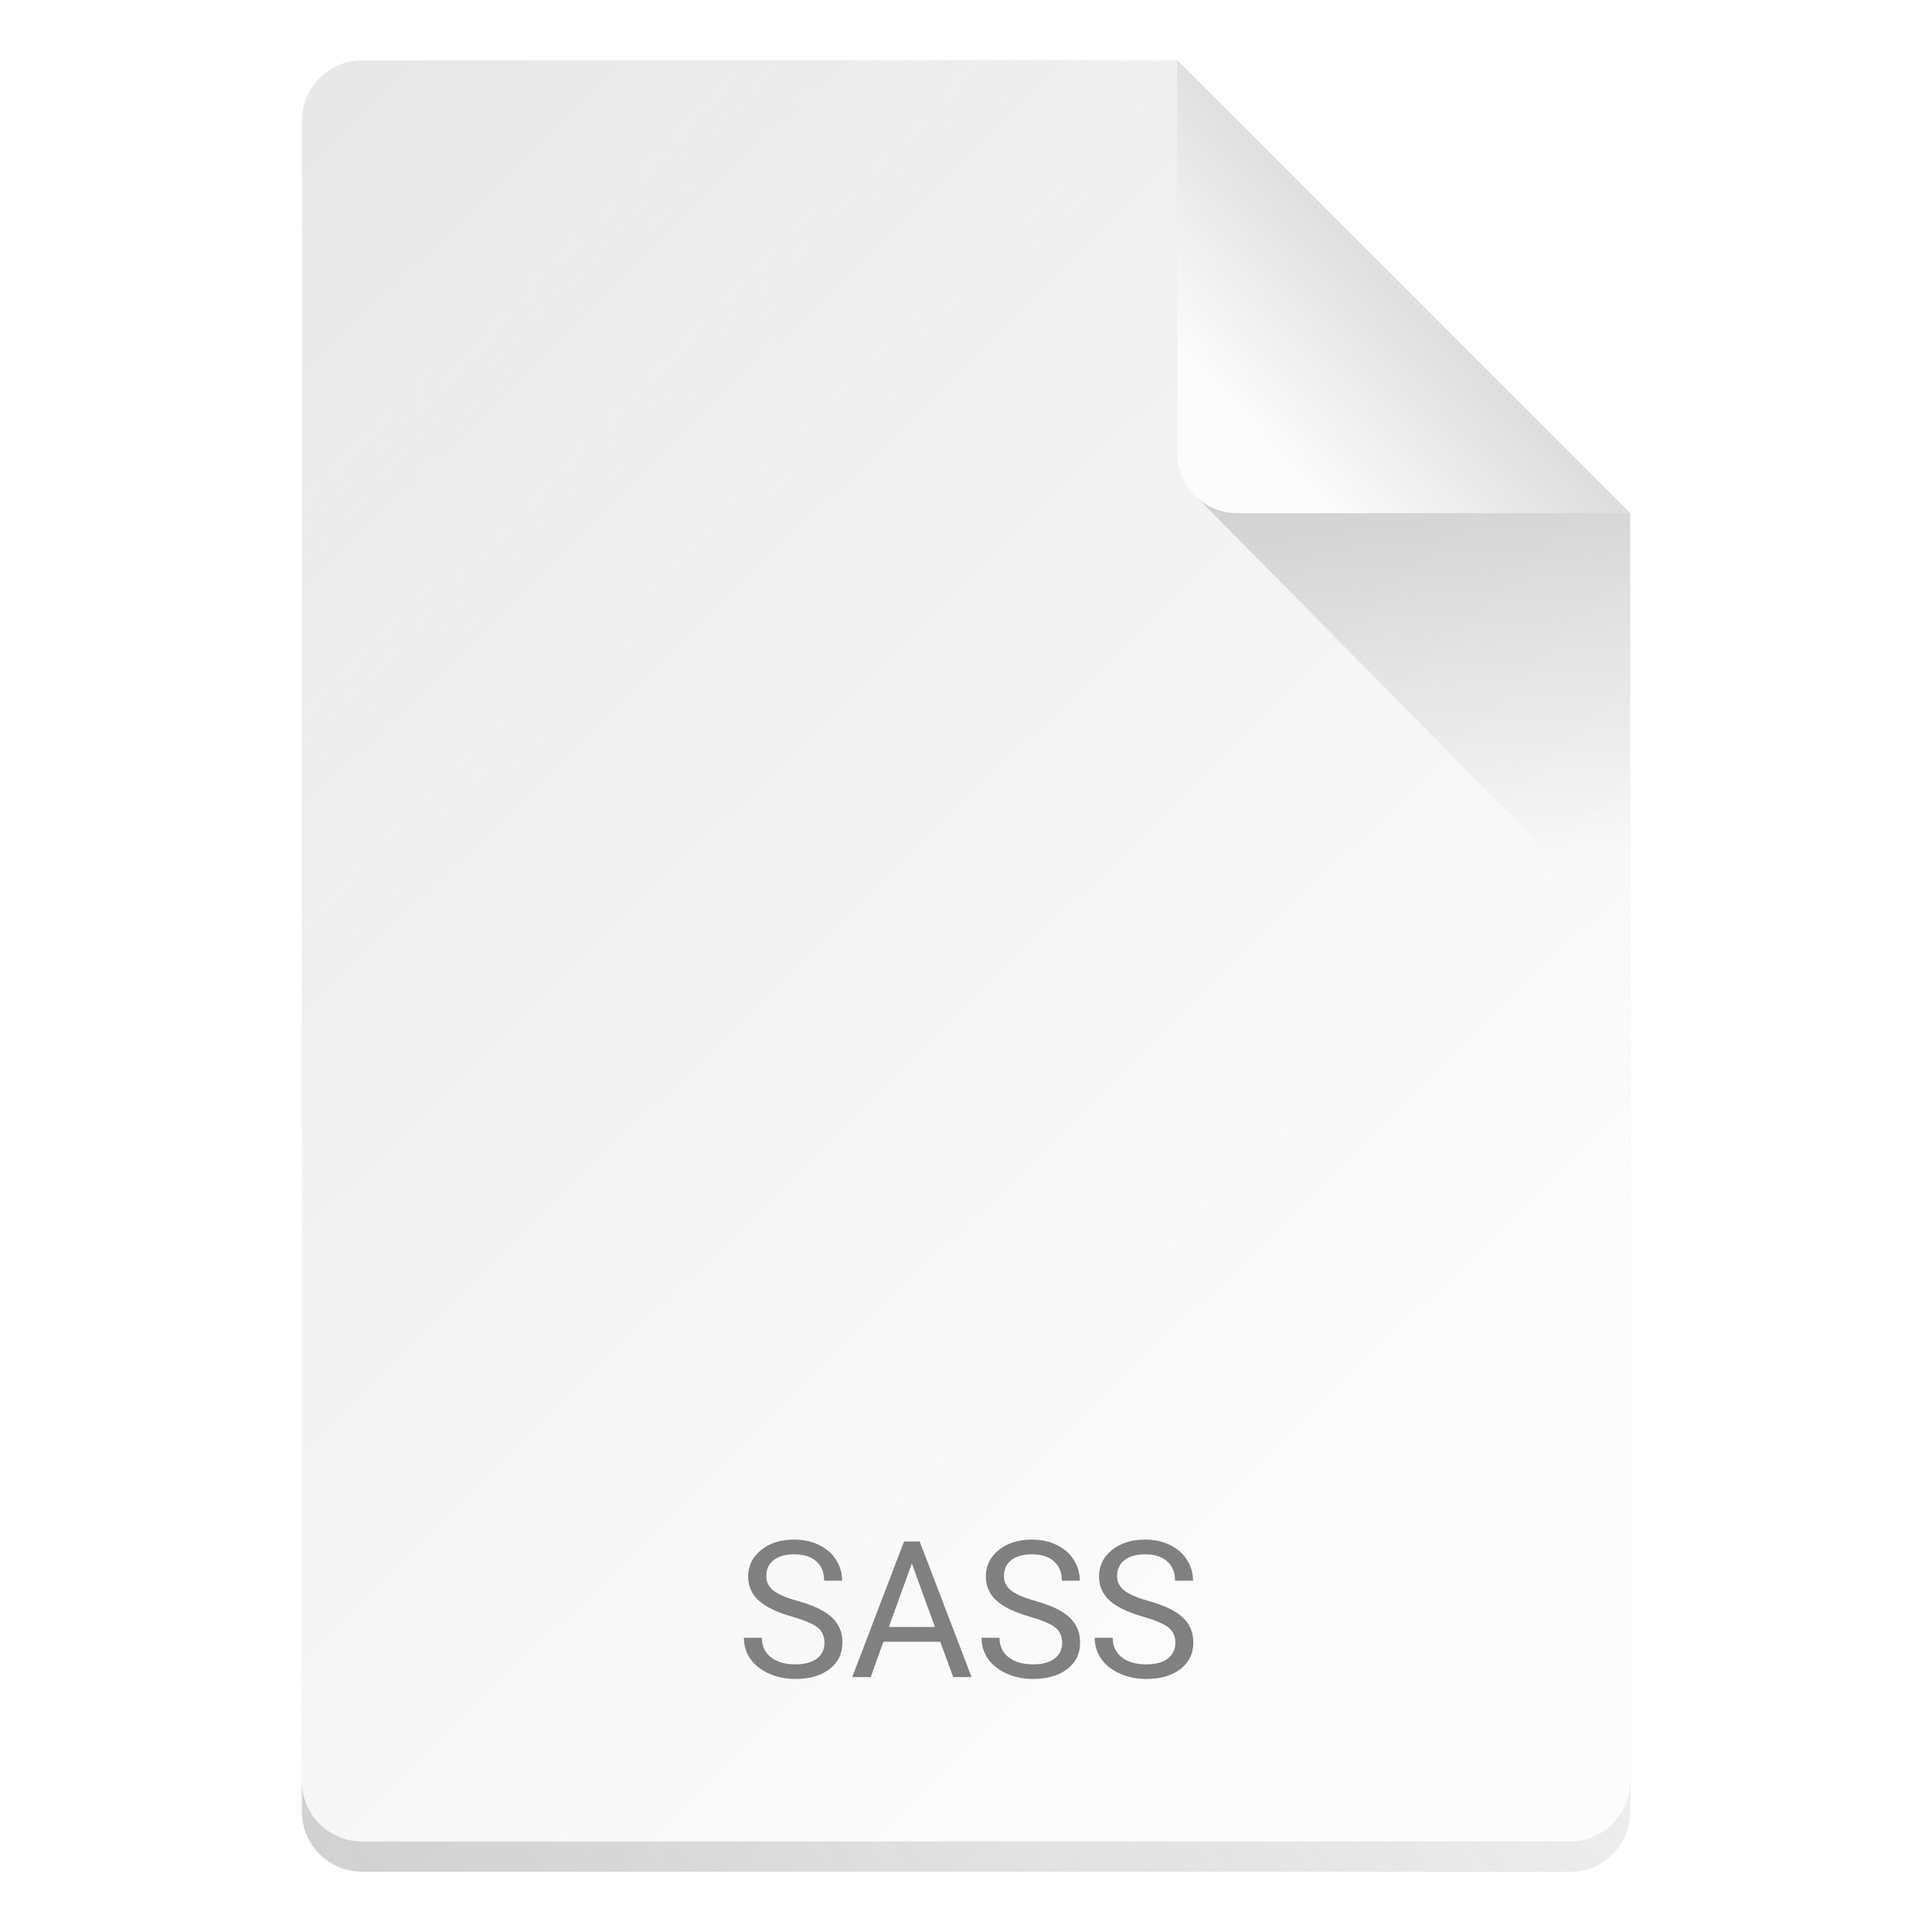
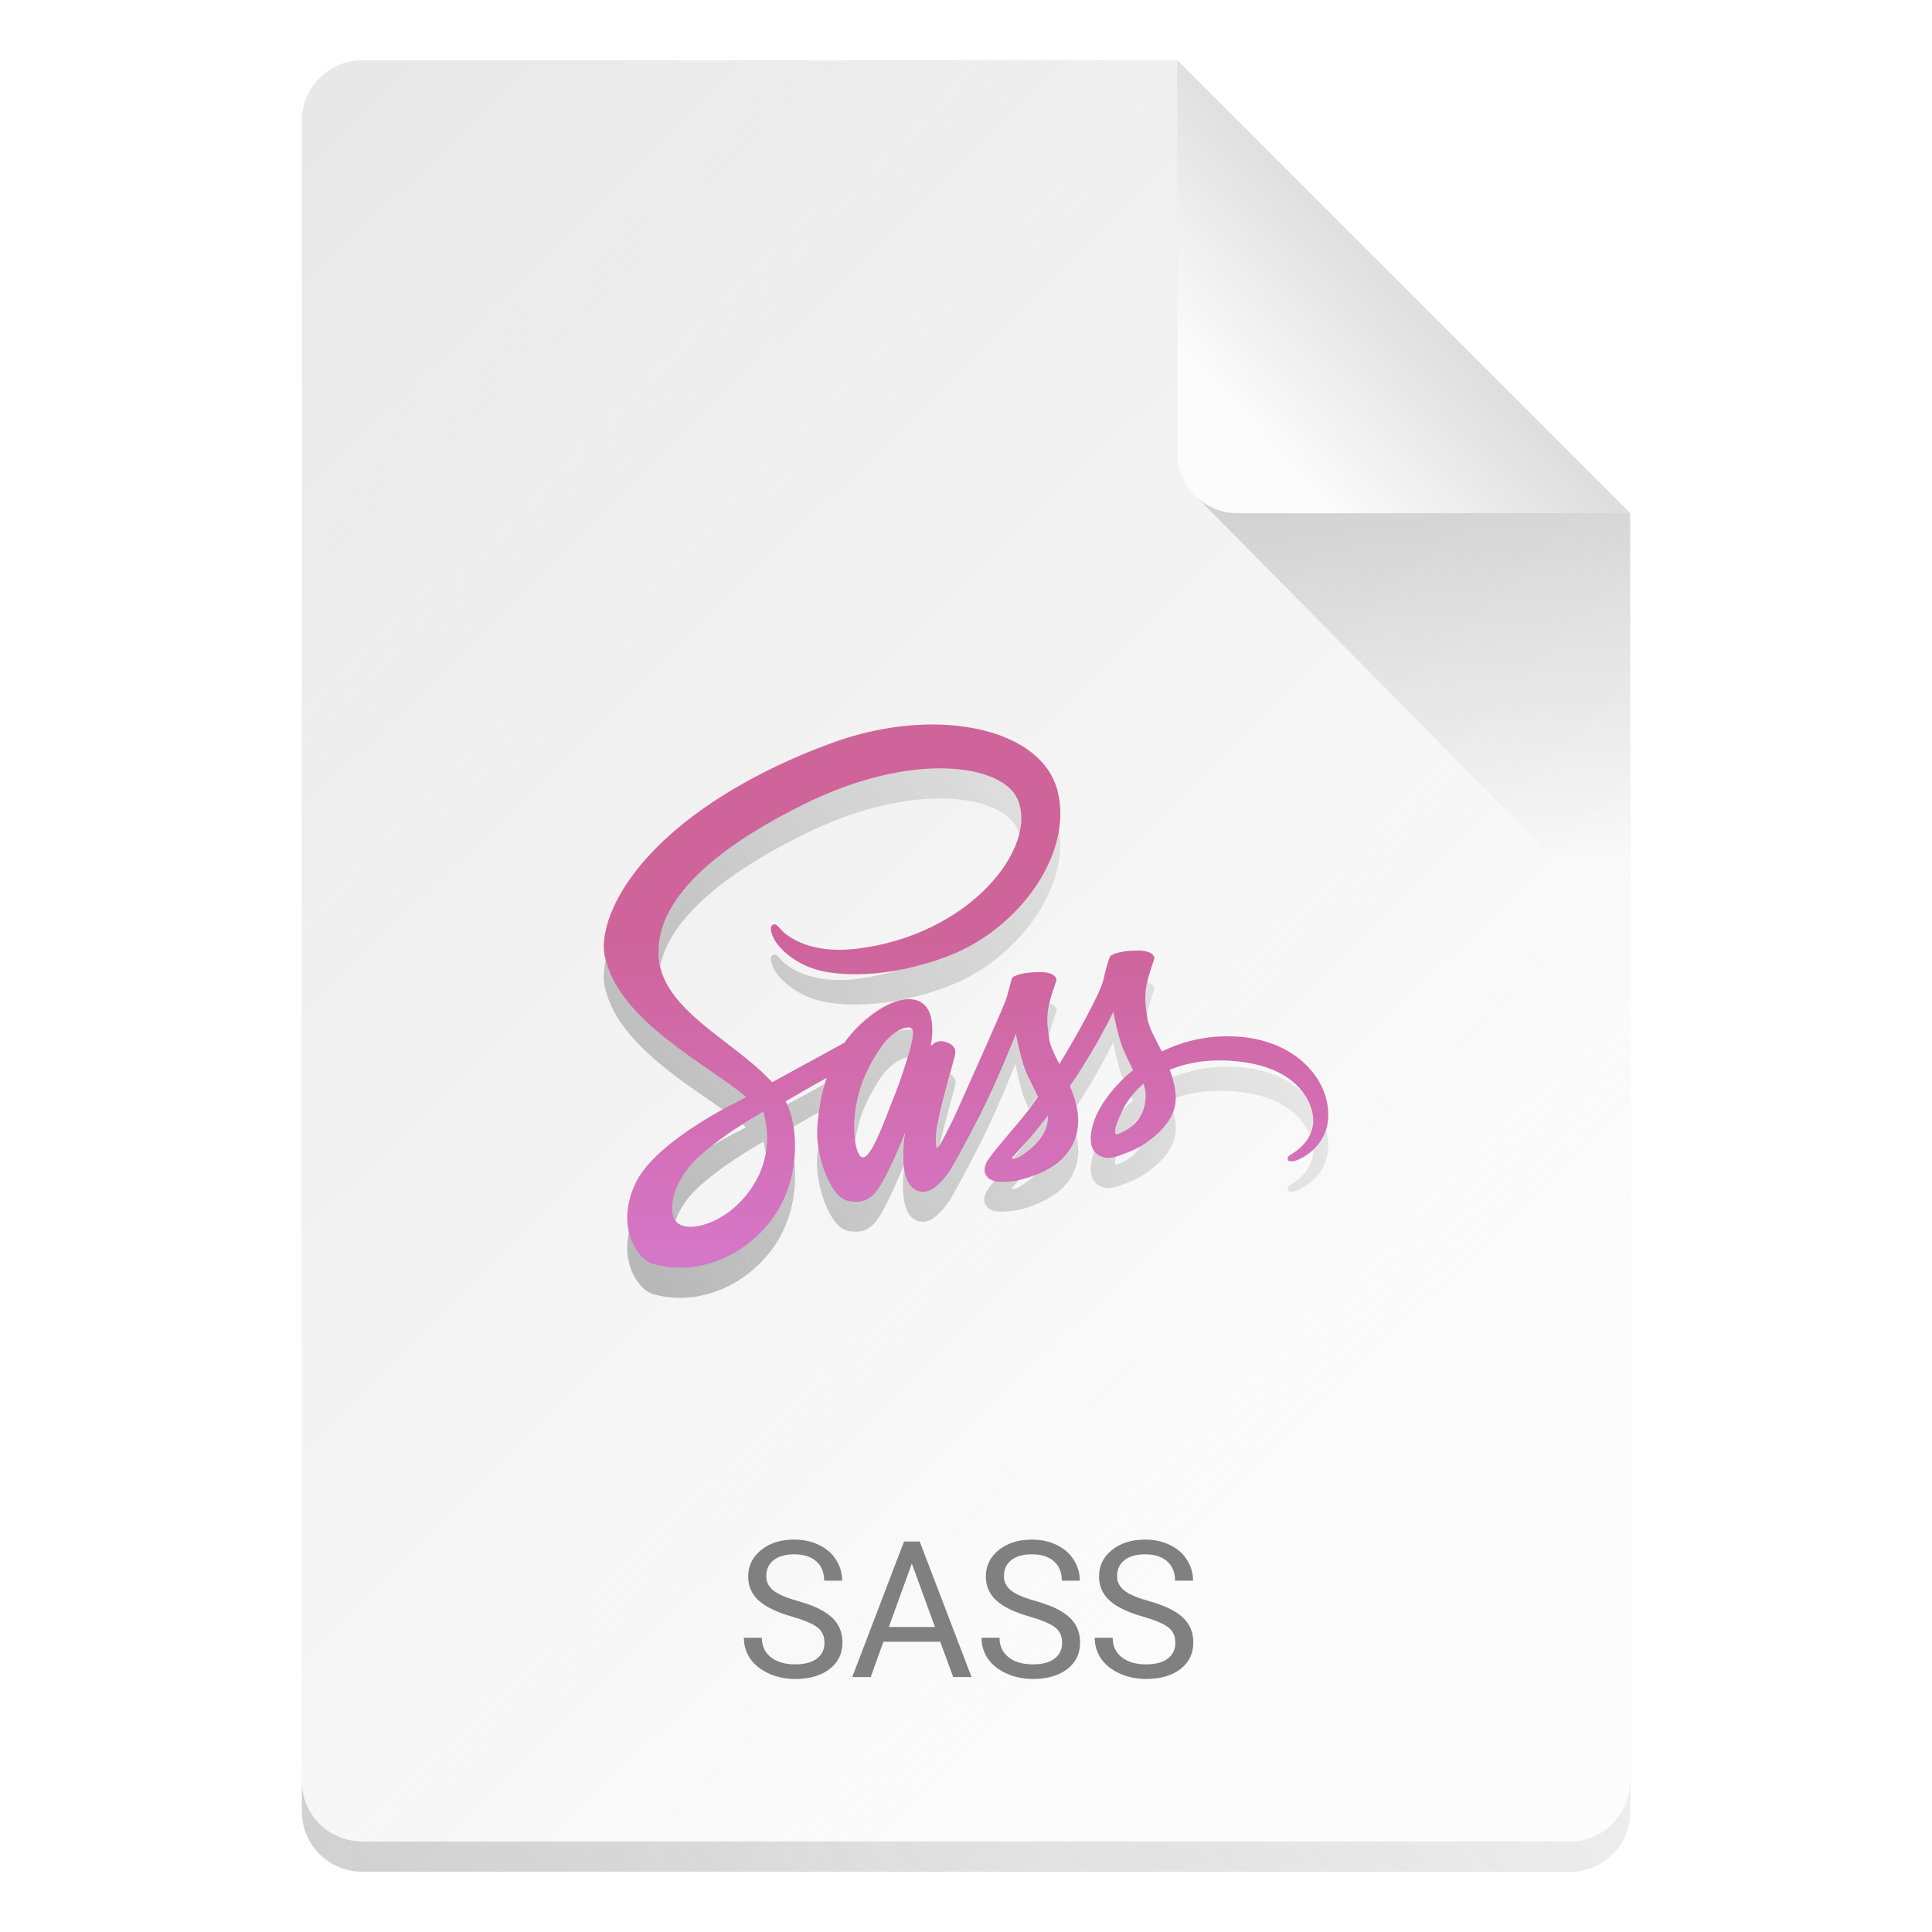
<svg xmlns="http://www.w3.org/2000/svg" xmlns:xlink="http://www.w3.org/1999/xlink" width="64" height="64" viewBox="0 0 16.933 16.933" version="1.1" id="svg5">
  <defs id="defs2">
+     <linearGradient id="linearGradient962">
+       <stop style="stop-color:#cf649a;stop-opacity:1;" offset="0" id="stop958" />
+       <stop style="stop-color:#d77cd6;stop-opacity:1" offset="1" id="stop960" />
+     </linearGradient>
    <linearGradient id="linearGradient10453">
      <stop style="stop-color:#666666;stop-opacity:1" offset="0" id="stop10449" />
      <stop style="stop-color:#666666;stop-opacity:0" offset="1" id="stop10451" />
    </linearGradient>
    <linearGradient id="linearGradient8423">
      <stop style="stop-color:#fcfcfc;stop-opacity:1" offset="0" id="stop8419" />
      <stop style="stop-color:#ffffff;stop-opacity:0;" offset="1" id="stop8421" />
    </linearGradient>
    <linearGradient id="linearGradient6263">
      <stop style="stop-color:#000000;stop-opacity:1;" offset="0" id="stop6259" />
      <stop style="stop-color:#000000;stop-opacity:0;" offset="1" id="stop6261" />
    </linearGradient>
    <linearGradient id="linearGradient3378">
      <stop style="stop-color:#b0b0b0;stop-opacity:1" offset="0" id="stop3374" />
      <stop style="stop-color:#fcfcfc;stop-opacity:1" offset="1" id="stop3376" />
    </linearGradient>
    <linearGradient xlink:href="#linearGradient3378" id="linearGradient3380" x1="14.943" y1="1.114" x2="11.503" y2="4.312" gradientUnits="userSpaceOnUse" gradientTransform="translate(-0.5291663,-0.5291667)" />
    <linearGradient xlink:href="#linearGradient6263" id="linearGradient6265" x1="11.906" y1="2.381" x2="12.171" y2="7.144" gradientUnits="userSpaceOnUse" gradientTransform="translate(-0.5291666,0.5291667)" />
    <linearGradient xlink:href="#linearGradient8423" id="linearGradient8425" x1="13.693" y1="11.622" x2="1.608" y2="-0.716" gradientUnits="userSpaceOnUse" />
    <linearGradient xlink:href="#linearGradient10453" id="linearGradient10455" x1="10" y1="72.5" x2="58" y2="32.5" gradientUnits="userSpaceOnUse" />
+     <linearGradient xlink:href="#linearGradient962" id="linearGradient964" x1="4.233" y1="8.201" x2="4.233" y2="11.905" gradientUnits="userSpaceOnUse" />
+     <linearGradient xlink:href="#linearGradient6263" id="linearGradient1374" gradientUnits="userSpaceOnUse" x1="4.233" y1="11.905" x2="12.171" y2="6.084" gradientTransform="matrix(3.779527,0,0,3.779527,0,1)" />
  </defs>
  <path id="rect1068" style="fill:#e5e5e5;fill-opacity:1;stroke-width:0.529;stroke-linejoin:round" d="m 3.175,0.529 7.144,3e-8 3.969,3.969 1e-6,11.377 c 0,0.293 -0.236,0.529 -0.529,0.529 H 3.175 c -0.293,0 -0.529,-0.236 -0.529,-0.529 V 1.058 c 0,-0.293 0.236,-0.529 0.529,-0.529 z" />
  <path id="rect8140" style="opacity:1;fill:url(#linearGradient8425);fill-opacity:1;stroke-width:0.518;stroke-linejoin:round" d="m 3.175,0.529 h 7.144 l -1e-6,2.91 0.794,1.058 3.175,0 V 15.875 c 0,0.295 -0.236,0.529 -0.529,0.529 H 3.175 c -0.293,0 -0.529,-0.236 -0.529,-0.529 V 1.058 c 0,-0.293 0.236,-0.529 0.529,-0.529 z" />
  <path id="rect9905" style="opacity:0.3;fill:url(#linearGradient10455);fill-opacity:1;stroke-width:2;stroke-linejoin:round" d="M 10 59 L 10 60 C 10 61.108 10.892 62 12 62 L 52 62 C 53.108 62 54 61.108 54 60 L 54 59 C 54 60.108 53.108 61 52 61 L 12 61 C 10.892 61 10 60.108 10 59 z " transform="scale(0.2645833)" />
  <path id="rect5598" style="opacity:0.2;fill:url(#linearGradient6265);fill-opacity:1;stroke-width:0.529;stroke-linejoin:round" d="M 10.445,4.312 10.319,3.44 14.287,4.498 v 3.704 z" />
  <path id="rect2607" style="fill:url(#linearGradient3380);fill-opacity:1;stroke-width:0.529;stroke-linejoin:round" d="m 14.287,4.498 -3.44,-1e-7 c -0.293,0 -0.529,-0.236 -0.529,-0.529 V 0.529 Z" />
  <path id="path864" style="font-size:1.672px;line-height:1.25;font-family:Roboto;-inkscape-font-specification:Roboto;text-align:center;text-anchor:middle;stroke-width:0.158;fill:#808080;fill-opacity:1" d="M 26.311 51 C 25.858 51 25.491 51.117 25.207 51.35 C 24.925 51.58 24.783 51.871 24.783 52.225 C 24.783 52.537 24.898 52.802 25.129 53.016 C 25.361 53.228 25.732 53.407 26.24 53.553 C 26.646 53.67 26.926 53.789 27.08 53.91 C 27.234 54.029 27.311 54.2 27.311 54.42 C 27.311 54.64 27.227 54.814 27.061 54.941 C 26.894 55.069 26.655 55.133 26.342 55.133 C 26.006 55.133 25.739 55.055 25.537 54.898 C 25.338 54.74 25.236 54.524 25.236 54.252 L 24.641 54.252 C 24.641 54.513 24.713 54.747 24.857 54.953 C 25.004 55.159 25.211 55.322 25.479 55.441 C 25.746 55.559 26.033 55.617 26.342 55.617 C 26.817 55.617 27.197 55.507 27.48 55.289 C 27.764 55.069 27.906 54.778 27.906 54.414 C 27.906 54.186 27.855 53.987 27.752 53.818 C 27.651 53.65 27.495 53.502 27.283 53.377 C 27.073 53.249 26.781 53.132 26.406 53.027 C 26.034 52.922 25.77 52.807 25.613 52.682 C 25.459 52.554 25.383 52.4 25.383 52.217 C 25.383 51.988 25.462 51.809 25.625 51.682 C 25.79 51.552 26.018 51.488 26.311 51.488 C 26.625 51.488 26.87 51.566 27.043 51.723 C 27.216 51.877 27.301 52.09 27.301 52.361 L 27.896 52.361 C 27.896 52.112 27.831 51.882 27.697 51.672 C 27.566 51.462 27.378 51.299 27.135 51.18 C 26.894 51.06 26.619 51 26.311 51 z M 34.184 51 C 33.731 51 33.364 51.117 33.08 51.35 C 32.798 51.58 32.656 51.871 32.656 52.225 C 32.656 52.537 32.772 52.802 33.002 53.016 C 33.234 53.228 33.605 53.407 34.113 53.553 C 34.519 53.67 34.799 53.789 34.953 53.91 C 35.107 54.029 35.184 54.2 35.184 54.42 C 35.184 54.64 35.1 54.814 34.934 54.941 C 34.767 55.069 34.528 55.133 34.215 55.133 C 33.879 55.133 33.612 55.055 33.41 54.898 C 33.211 54.74 33.109 54.524 33.109 54.252 L 32.514 54.252 C 32.514 54.513 32.586 54.747 32.73 54.953 C 32.877 55.159 33.084 55.322 33.352 55.441 C 33.619 55.559 33.906 55.617 34.215 55.617 C 34.69 55.617 35.07 55.507 35.354 55.289 C 35.637 55.069 35.779 54.778 35.779 54.414 C 35.779 54.186 35.728 53.987 35.625 53.818 C 35.524 53.65 35.368 53.502 35.156 53.377 C 34.946 53.249 34.654 53.132 34.279 53.027 C 33.907 52.922 33.643 52.807 33.486 52.682 C 33.332 52.554 33.256 52.4 33.256 52.217 C 33.256 51.988 33.336 51.809 33.498 51.682 C 33.663 51.552 33.891 51.488 34.184 51.488 C 34.498 51.488 34.743 51.566 34.916 51.723 C 35.089 51.877 35.174 52.09 35.174 52.361 L 35.77 52.361 C 35.77 52.112 35.704 51.882 35.57 51.672 C 35.439 51.462 35.251 51.299 35.008 51.18 C 34.767 51.06 34.492 51 34.184 51 z M 37.934 51 C 37.481 51 37.112 51.117 36.828 51.35 C 36.546 51.58 36.406 51.871 36.406 52.225 C 36.406 52.537 36.522 52.802 36.752 53.016 C 36.984 53.228 37.355 53.407 37.863 53.553 C 38.269 53.67 38.549 53.789 38.703 53.91 C 38.857 54.029 38.934 54.2 38.934 54.42 C 38.934 54.64 38.85 54.814 38.684 54.941 C 38.517 55.069 38.278 55.133 37.965 55.133 C 37.629 55.133 37.36 55.055 37.158 54.898 C 36.959 54.74 36.859 54.524 36.859 54.252 L 36.264 54.252 C 36.264 54.513 36.336 54.747 36.48 54.953 C 36.627 55.159 36.832 55.322 37.1 55.441 C 37.367 55.559 37.656 55.617 37.965 55.617 C 38.44 55.617 38.82 55.507 39.104 55.289 C 39.387 55.069 39.529 54.778 39.529 54.414 C 39.529 54.186 39.478 53.987 39.375 53.818 C 39.274 53.65 39.118 53.502 38.906 53.377 C 38.696 53.249 38.404 53.132 38.029 53.027 C 37.657 52.922 37.393 52.807 37.236 52.682 C 37.082 52.554 37.004 52.4 37.004 52.217 C 37.004 51.988 37.086 51.809 37.248 51.682 C 37.413 51.552 37.641 51.488 37.934 51.488 C 38.248 51.488 38.493 51.566 38.666 51.723 C 38.839 51.877 38.924 52.09 38.924 52.361 L 39.52 52.361 C 39.52 52.112 39.454 51.882 39.32 51.672 C 39.189 51.462 39.001 51.299 38.758 51.18 C 38.517 51.06 38.242 51 37.934 51 z M 29.947 51.062 L 28.23 55.555 L 28.842 55.555 L 29.264 54.383 L 31.146 54.383 L 31.576 55.555 L 32.184 55.555 L 30.465 51.062 L 29.947 51.062 z M 30.205 51.793 L 30.971 53.895 L 29.443 53.895 L 30.205 51.793 z " transform="scale(0.2645833)" />
+   <path id="path2" style="fill:url(#linearGradient964);stroke-width:0.012;fill-opacity:1" d="M 8.133,6.35 C 7.874,6.355 7.596,6.404 7.321,6.501 6.799,6.687 6.234,6.978 5.827,7.358 5.343,7.81 5.266,8.204 5.298,8.368 c 0.113,0.584 0.918,0.966 1.24,1.247 -0.016,0.009 -0.031,0.017 -0.044,0.025 -0.161,0.079 -0.776,0.4 -0.929,0.74 -0.174,0.385 0.027,0.662 0.161,0.699 0.414,0.115 0.839,-0.092 1.068,-0.433 0.228,-0.341 0.201,-0.784 0.096,-0.986 l -0.004,-0.007 0.127,-0.074 c 0.082,-0.048 0.162,-0.094 0.233,-0.132 -0.04,0.108 -0.067,0.236 -0.082,0.422 -0.017,0.218 0.072,0.501 0.19,0.613 0.052,0.048 0.114,0.05 0.152,0.05 0.136,0 0.198,-0.113 0.267,-0.248 0.084,-0.165 0.159,-0.356 0.159,-0.356 0,0 -0.093,0.517 0.161,0.517 0.093,0 0.186,-0.12 0.229,-0.182 v 0.002 c 0,0 0.002,-0.004 0.007,-0.012 0.01,-0.015 0.015,-0.024 0.015,-0.024 v -0.003 c 0.037,-0.064 0.12,-0.212 0.245,-0.456 0.16,-0.315 0.314,-0.71 0.314,-0.71 0,0 0.015,0.097 0.061,0.256 0.027,0.094 0.087,0.197 0.133,0.298 -0.037,0.052 -0.06,0.082 -0.06,0.082 l 0.002,9.07e-4 c -0.03,0.04 -0.064,0.082 -0.098,0.124 -0.127,0.151 -0.278,0.324 -0.298,0.374 -0.024,0.058 -0.018,0.102 0.027,0.136 0.034,0.025 0.093,0.03 0.156,0.025 0.114,-0.007 0.194,-0.036 0.234,-0.053 0.062,-0.022 0.132,-0.056 0.2,-0.105 C 9.381,10.103 9.457,9.972 9.449,9.798 9.446,9.703 9.415,9.609 9.377,9.519 9.388,9.503 9.399,9.487 9.41,9.47 9.606,9.183 9.758,8.868 9.758,8.868 c 0,0 0.014,0.096 0.06,0.255 0.024,0.081 0.071,0.169 0.113,0.256 -0.184,0.15 -0.3,0.324 -0.339,0.438 -0.073,0.211 -0.016,0.306 0.092,0.329 0.048,0.01 0.118,-0.012 0.17,-0.035 0.065,-0.021 0.142,-0.057 0.214,-0.111 0.124,-0.092 0.243,-0.219 0.237,-0.392 -0.004,-0.079 -0.025,-0.158 -0.053,-0.232 0.156,-0.064 0.359,-0.102 0.616,-0.071 0.552,0.064 0.661,0.41 0.64,0.554 -0.021,0.144 -0.136,0.223 -0.175,0.248 -0.038,0.024 -0.051,0.032 -0.047,0.05 0.005,0.026 0.022,0.024 0.056,0.019 0.046,-0.007 0.29,-0.118 0.299,-0.384 0.015,-0.341 -0.308,-0.712 -0.882,-0.709 v -9.07e-4 c -0.222,0.001 -0.415,0.054 -0.576,0.134 -0.06,-0.118 -0.119,-0.221 -0.128,-0.298 -0.011,-0.089 -0.025,-0.143 -0.012,-0.25 0.014,-0.107 0.075,-0.259 0.075,-0.271 -0.001,-0.011 -0.013,-0.065 -0.141,-0.066 -0.128,-0.001 -0.238,0.025 -0.251,0.058 -0.012,0.034 -0.037,0.11 -0.053,0.19 -0.022,0.117 -0.255,0.53 -0.388,0.747 -0.043,-0.084 -0.081,-0.159 -0.089,-0.219 -0.011,-0.089 -0.024,-0.144 -0.011,-0.251 0.014,-0.107 0.075,-0.258 0.075,-0.27 -0.001,-0.011 -0.014,-0.065 -0.142,-0.066 -0.128,-0.001 -0.237,0.024 -0.25,0.058 -0.012,0.033 -0.027,0.114 -0.054,0.19 -0.026,0.077 -0.336,0.766 -0.416,0.946 -0.041,0.092 -0.077,0.165 -0.103,0.214 -0.013,0.025 -0.013,0.026 -0.011,0.021 -0.015,0.028 -0.028,0.053 -0.028,0.053 v 0.002 c -0.017,0.031 -0.036,0.06 -0.044,0.06 -0.006,0 -0.019,-0.083 0.002,-0.197 0.046,-0.239 0.158,-0.613 0.157,-0.626 0,-0.006 0.021,-0.072 -0.072,-0.105 -0.091,-0.033 -0.123,0.022 -0.13,0.022 -0.007,0 -0.014,0.019 -0.014,0.019 0,0 0.1,-0.42 -0.192,-0.42 -0.184,0 -0.436,0.199 -0.562,0.382 -0.079,0.043 -0.248,0.135 -0.427,0.233 -0.068,0.037 -0.139,0.077 -0.206,0.113 L 6.755,9.472 C 6.401,9.094 5.745,8.826 5.772,8.317 5.782,8.132 5.847,7.645 7.033,7.055 8.004,6.571 8.781,6.704 8.916,6.999 9.108,7.421 8.501,8.204 7.492,8.317 7.107,8.36 6.905,8.212 6.854,8.156 6.8,8.097 6.793,8.095 6.773,8.106 c -0.032,0.017 -0.012,0.069 0,0.1 0.03,0.078 0.154,0.218 0.365,0.287 0.185,0.061 0.636,0.094 1.182,-0.117 C 8.931,8.139 9.409,7.482 9.269,6.932 9.171,6.548 8.702,6.341 8.133,6.35 Z m -0.182,2.655 c 0.022,-0.002 0.038,0.004 0.047,0.019 0.032,0.06 -0.122,0.491 -0.162,0.588 C 7.772,9.767 7.638,10.165 7.557,10.143 7.488,10.124 7.446,9.823 7.544,9.525 7.593,9.375 7.699,9.196 7.761,9.127 c 0.069,-0.077 0.142,-0.118 0.19,-0.121 z m 2.071,0.492 c 0.012,0.037 0.02,0.073 0.019,0.106 -0.001,0.223 -0.16,0.306 -0.257,0.341 -0.02,-0.015 -0.017,-0.061 0.05,-0.205 0.026,-0.057 0.086,-0.152 0.189,-0.243 z M 6.69,9.741 c 0.083,0.303 0.005,0.568 -0.188,0.778 -0.182,0.2 -0.439,0.275 -0.548,0.211 -0.118,-0.068 -0.072,-0.362 0.152,-0.574 0.136,-0.129 0.314,-0.248 0.431,-0.322 0.026,-0.016 0.065,-0.04 0.113,-0.068 0.007,-0.005 0.012,-0.007 0.012,-0.007 0.009,-0.005 0.018,-0.011 0.028,-0.018 z m 2.494,0.036 v 0.015 c 0,0.179 -0.171,0.297 -0.248,0.346 -0.027,0.014 -0.053,0.024 -0.064,0.017 -0.009,-0.005 0.012,-0.024 0.012,-0.024 0,0 0.138,-0.148 0.192,-0.216 0.031,-0.04 0.068,-0.085 0.108,-0.137 z" />
+   <path id="path2-7" style="opacity:0.3;fill:url(#linearGradient1374);fill-opacity:1;stroke-width:0.047" d="M 31.084 25.451 C 29.86 25.461 28.301 25.805 26.58 26.662 C 22.098 28.894 21.852 30.735 21.814 31.434 C 21.804 31.638 21.824 31.832 21.867 32.018 C 22.039 31.141 22.807 29.541 26.58 27.662 C 30.251 25.834 33.188 26.335 33.699 27.451 C 33.725 27.508 33.745 27.567 33.764 27.627 C 33.871 27.198 33.855 26.793 33.699 26.451 C 33.428 25.858 32.471 25.44 31.084 25.451 z M 35.084 27.467 C 34.825 29.199 33.299 30.94 31.445 31.658 C 30.846 31.89 30.279 32.041 29.756 32.137 C 29.305 32.275 28.823 32.377 28.314 32.434 C 26.861 32.598 26.097 32.035 25.904 31.824 C 25.703 31.604 25.675 31.595 25.6 31.637 C 25.478 31.702 25.553 31.898 25.6 32.016 C 25.712 32.311 26.182 32.839 26.979 33.102 C 27.677 33.331 29.383 33.455 31.445 32.658 C 33.659 31.801 35.405 29.485 35.084 27.467 z M 20.066 31.811 C 19.989 32.154 19.985 32.432 20.023 32.625 C 20.376 34.452 22.518 35.754 23.938 36.752 C 24.196 36.609 24.413 36.499 24.545 36.434 C 24.597 36.405 24.65 36.373 24.711 36.34 C 23.526 35.306 20.621 33.915 20.066 31.811 z M 38.004 32.529 C 37.984 32.611 37.967 32.693 37.957 32.768 C 37.911 33.123 37.948 33.327 37.986 33.602 C 38.066 33.223 38.242 32.783 38.242 32.742 C 38.239 32.711 38.213 32.591 38.004 32.529 z M 34.766 33.242 C 34.747 33.323 34.73 33.403 34.721 33.477 C 34.675 33.834 34.708 34.042 34.746 34.318 C 34.825 33.938 35.004 33.496 35.004 33.455 C 35.001 33.424 34.974 33.304 34.766 33.242 z M 36.879 33.518 C 36.879 33.518 36.307 34.708 35.566 35.791 C 35.524 35.857 35.482 35.918 35.439 35.979 C 35.533 36.195 35.614 36.418 35.664 36.646 C 36.357 35.605 36.879 34.518 36.879 34.518 C 36.879 34.518 36.934 34.882 37.107 35.482 C 37.133 35.568 37.166 35.656 37.203 35.746 C 37.306 35.646 37.417 35.546 37.535 35.449 C 37.376 35.121 37.197 34.787 37.107 34.482 C 36.934 33.882 36.879 33.518 36.879 33.518 z M 30.1 34.105 C 29.974 34.105 29.839 34.131 29.701 34.176 C 29.583 34.252 29.456 34.357 29.332 34.494 C 29.098 34.757 28.699 35.435 28.512 36.002 C 28.287 36.684 28.259 37.369 28.328 37.82 C 28.362 37.557 28.42 37.28 28.512 37.002 C 28.699 36.435 29.098 35.757 29.332 35.494 C 29.593 35.204 29.868 35.049 30.049 35.035 C 30.053 35.035 30.057 35.035 30.061 35.035 C 30.187 34.613 30.278 34.225 30.23 34.113 C 30.189 34.108 30.146 34.105 30.1 34.105 z M 33.639 34.234 C 33.639 34.234 33.058 35.725 32.453 36.916 C 31.984 37.84 31.67 38.397 31.529 38.641 L 31.529 38.65 C 31.529 38.65 31.51 38.684 31.473 38.74 C 31.454 38.772 31.445 38.787 31.445 38.787 L 31.445 38.781 C 31.286 39.016 30.934 39.471 30.582 39.471 C 30.18 39.471 30.008 39.127 29.943 38.729 C 29.884 39.227 29.811 40.471 30.582 40.471 C 30.934 40.471 31.286 40.016 31.445 39.781 L 31.445 39.787 C 31.445 39.787 31.454 39.772 31.473 39.74 C 31.51 39.684 31.529 39.65 31.529 39.65 L 31.529 39.641 C 31.67 39.397 31.984 38.84 32.453 37.916 C 33.058 36.725 33.639 35.234 33.639 35.234 C 33.639 35.234 33.696 35.601 33.869 36.201 C 33.918 36.371 33.994 36.549 34.08 36.729 C 34.103 36.698 34.128 36.668 34.15 36.639 L 34.145 36.635 C 34.145 36.635 34.23 36.523 34.371 36.326 C 34.198 35.946 33.972 35.557 33.869 35.201 C 33.696 34.601 33.639 34.234 33.639 34.234 z M 30.832 34.664 C 30.83 34.673 30.826 34.693 30.826 34.693 C 30.826 34.693 30.831 34.681 30.834 34.674 C 30.833 34.671 30.833 34.667 30.832 34.664 z M 40.664 35.33 C 39.977 35.334 39.366 35.47 38.832 35.684 C 38.895 35.89 38.939 36.102 38.949 36.316 C 38.95 36.333 38.949 36.349 38.949 36.365 C 39.51 36.17 40.21 36.067 41.074 36.172 C 42.517 36.34 43.158 37.015 43.391 37.596 C 43.438 37.497 43.474 37.387 43.492 37.264 C 43.53 37.005 43.455 36.574 43.143 36.166 C 42.573 35.667 41.735 35.327 40.664 35.334 L 40.664 35.33 z M 31.473 35.582 C 31.335 36.085 31.153 36.767 31.051 37.301 C 30.971 37.732 31.02 38.045 31.043 38.045 C 31.06 38.045 31.088 38.014 31.119 37.969 C 31.316 37.087 31.647 35.979 31.643 35.934 C 31.643 35.913 31.705 35.715 31.473 35.582 z M 37.877 35.895 C 37.713 36.038 37.581 36.184 37.473 36.322 C 37.494 36.365 37.515 36.407 37.535 36.449 C 37.412 36.55 37.298 36.654 37.191 36.758 C 37.182 36.776 37.172 36.796 37.164 36.812 C 36.911 37.356 36.901 37.53 36.977 37.586 C 37.124 37.533 37.309 37.449 37.479 37.314 C 37.557 37.215 37.647 37.112 37.754 37.008 C 37.868 36.826 37.946 36.596 37.947 36.297 C 37.952 36.17 37.924 36.035 37.877 35.895 z M 27.314 35.91 C 27.004 36.079 26.761 36.211 26.363 36.43 C 26.268 36.482 26.173 36.533 26.076 36.586 C 26.169 36.787 26.242 37.04 26.287 37.326 L 26.504 37.199 C 26.717 37.073 26.922 36.958 27.119 36.848 C 27.167 36.477 27.232 36.175 27.314 35.91 z M 25.285 36.814 C 25.248 36.838 25.211 36.864 25.178 36.883 C 25.178 36.883 25.159 36.889 25.131 36.908 C 24.953 37.016 24.804 37.105 24.705 37.166 C 24.671 37.187 24.628 37.215 24.592 37.238 C 24.633 37.272 24.673 37.307 24.711 37.34 C 24.65 37.373 24.597 37.405 24.545 37.434 C 24.354 37.527 23.996 37.711 23.576 37.957 C 23.574 37.958 23.572 37.959 23.57 37.961 C 23.4 38.096 23.232 38.238 23.078 38.383 C 22.325 39.094 22.104 40.048 22.375 40.434 C 22.501 40.084 22.733 39.709 23.078 39.383 C 23.594 38.895 24.264 38.443 24.705 38.166 C 24.804 38.105 24.953 38.016 25.131 37.908 C 25.159 37.889 25.178 37.883 25.178 37.883 C 25.211 37.864 25.248 37.838 25.285 37.814 C 25.321 37.944 25.345 38.072 25.365 38.197 C 25.44 37.766 25.419 37.303 25.285 36.814 z M 38.869 36.816 C 38.723 37.223 38.394 37.546 38.055 37.797 C 37.962 37.865 37.868 37.926 37.773 37.98 C 37.567 38.331 37.219 38.499 36.977 38.586 C 36.933 38.553 36.921 38.477 36.967 38.312 C 36.837 38.348 36.706 38.367 36.602 38.346 C 36.451 38.315 36.327 38.245 36.244 38.131 C 35.982 38.908 36.199 39.262 36.602 39.346 C 36.784 39.383 37.047 39.3 37.244 39.215 C 37.488 39.135 37.783 38.998 38.055 38.797 C 38.523 38.45 38.973 37.968 38.949 37.316 C 38.941 37.148 38.912 36.981 38.869 36.816 z M 34.709 36.953 C 34.559 37.15 34.418 37.321 34.301 37.471 C 34.243 37.543 34.161 37.639 34.072 37.74 C 33.98 37.86 33.882 37.983 33.779 38.107 C 33.703 38.199 33.623 38.292 33.545 38.385 C 33.592 38.399 33.678 38.361 33.771 38.314 C 34.062 38.132 34.709 37.685 34.709 37.01 L 34.709 36.953 z M 43.932 37.408 C 43.843 37.698 43.676 37.921 43.5 38.086 C 43.502 38.151 43.5 38.211 43.492 38.264 C 43.412 38.807 42.977 39.107 42.832 39.201 C 42.687 39.29 42.642 39.323 42.656 39.389 C 42.675 39.487 42.741 39.482 42.867 39.463 C 43.041 39.435 43.961 39.017 43.998 38.014 C 44.007 37.813 43.984 37.609 43.932 37.408 z M 29.973 37.516 C 29.973 37.516 29.692 38.238 29.373 38.861 C 29.115 39.372 28.881 39.799 28.365 39.799 C 28.22 39.799 27.986 39.794 27.789 39.611 C 27.463 39.303 27.196 38.647 27.102 37.994 C 27.091 38.09 27.081 38.19 27.072 38.295 C 27.007 39.12 27.344 40.189 27.789 40.611 C 27.986 40.794 28.22 40.799 28.365 40.799 C 28.881 40.799 29.115 40.372 29.373 39.861 C 29.62 39.379 29.839 38.846 29.928 38.625 C 29.867 38.096 29.973 37.516 29.973 37.516 z M 35.652 37.602 C 35.546 37.984 35.311 38.291 34.988 38.529 C 34.754 38.7 34.515 38.819 34.297 38.902 C 34.111 39.093 33.904 39.231 33.771 39.314 C 33.668 39.366 33.573 39.407 33.531 39.379 C 33.498 39.36 33.574 39.289 33.574 39.289 C 33.574 39.289 33.684 39.17 33.775 39.07 C 33.652 39.097 33.509 39.118 33.348 39.129 C 33.199 39.141 33.057 39.138 32.939 39.111 C 32.791 39.297 32.684 39.445 32.654 39.52 C 32.565 39.74 32.584 39.904 32.758 40.035 C 32.884 40.129 33.109 40.148 33.348 40.129 C 33.779 40.101 34.08 39.993 34.23 39.928 C 34.465 39.843 34.73 39.717 34.988 39.529 C 35.457 39.182 35.743 38.69 35.715 38.033 C 35.709 37.888 35.686 37.744 35.652 37.602 z M 26.309 38.463 C 26.241 39.056 26.05 39.681 25.68 40.234 C 24.812 41.524 23.206 42.307 21.641 41.871 C 21.35 41.79 20.975 41.409 20.834 40.824 C 20.588 41.962 21.207 42.751 21.641 42.871 C 23.206 43.307 24.812 42.524 25.68 41.234 C 26.27 40.352 26.408 39.29 26.309 38.463 z " transform="scale(0.2645833)" />
</svg>
